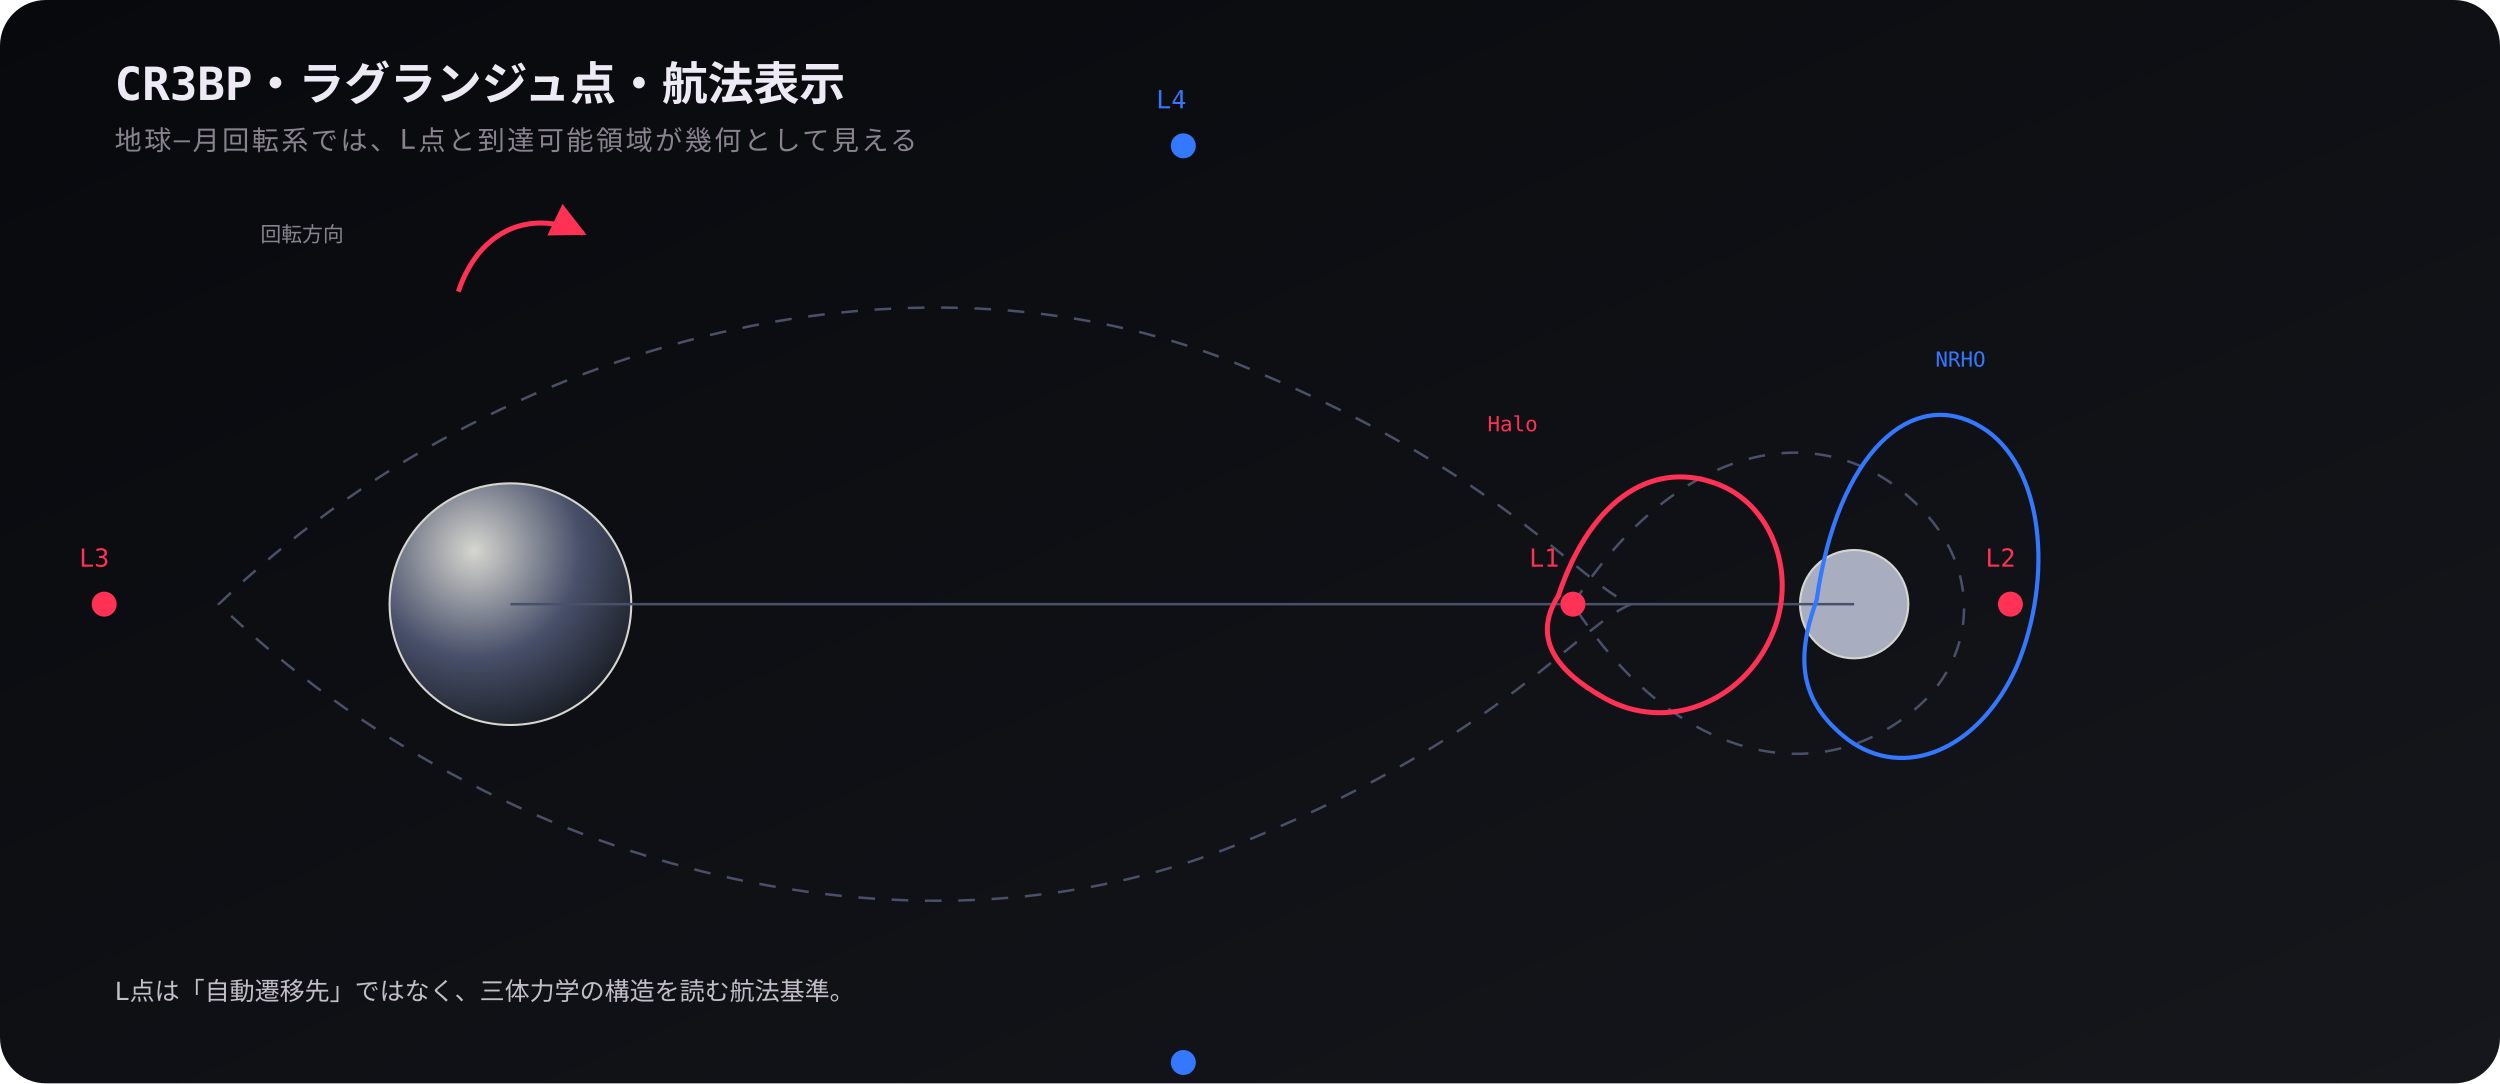
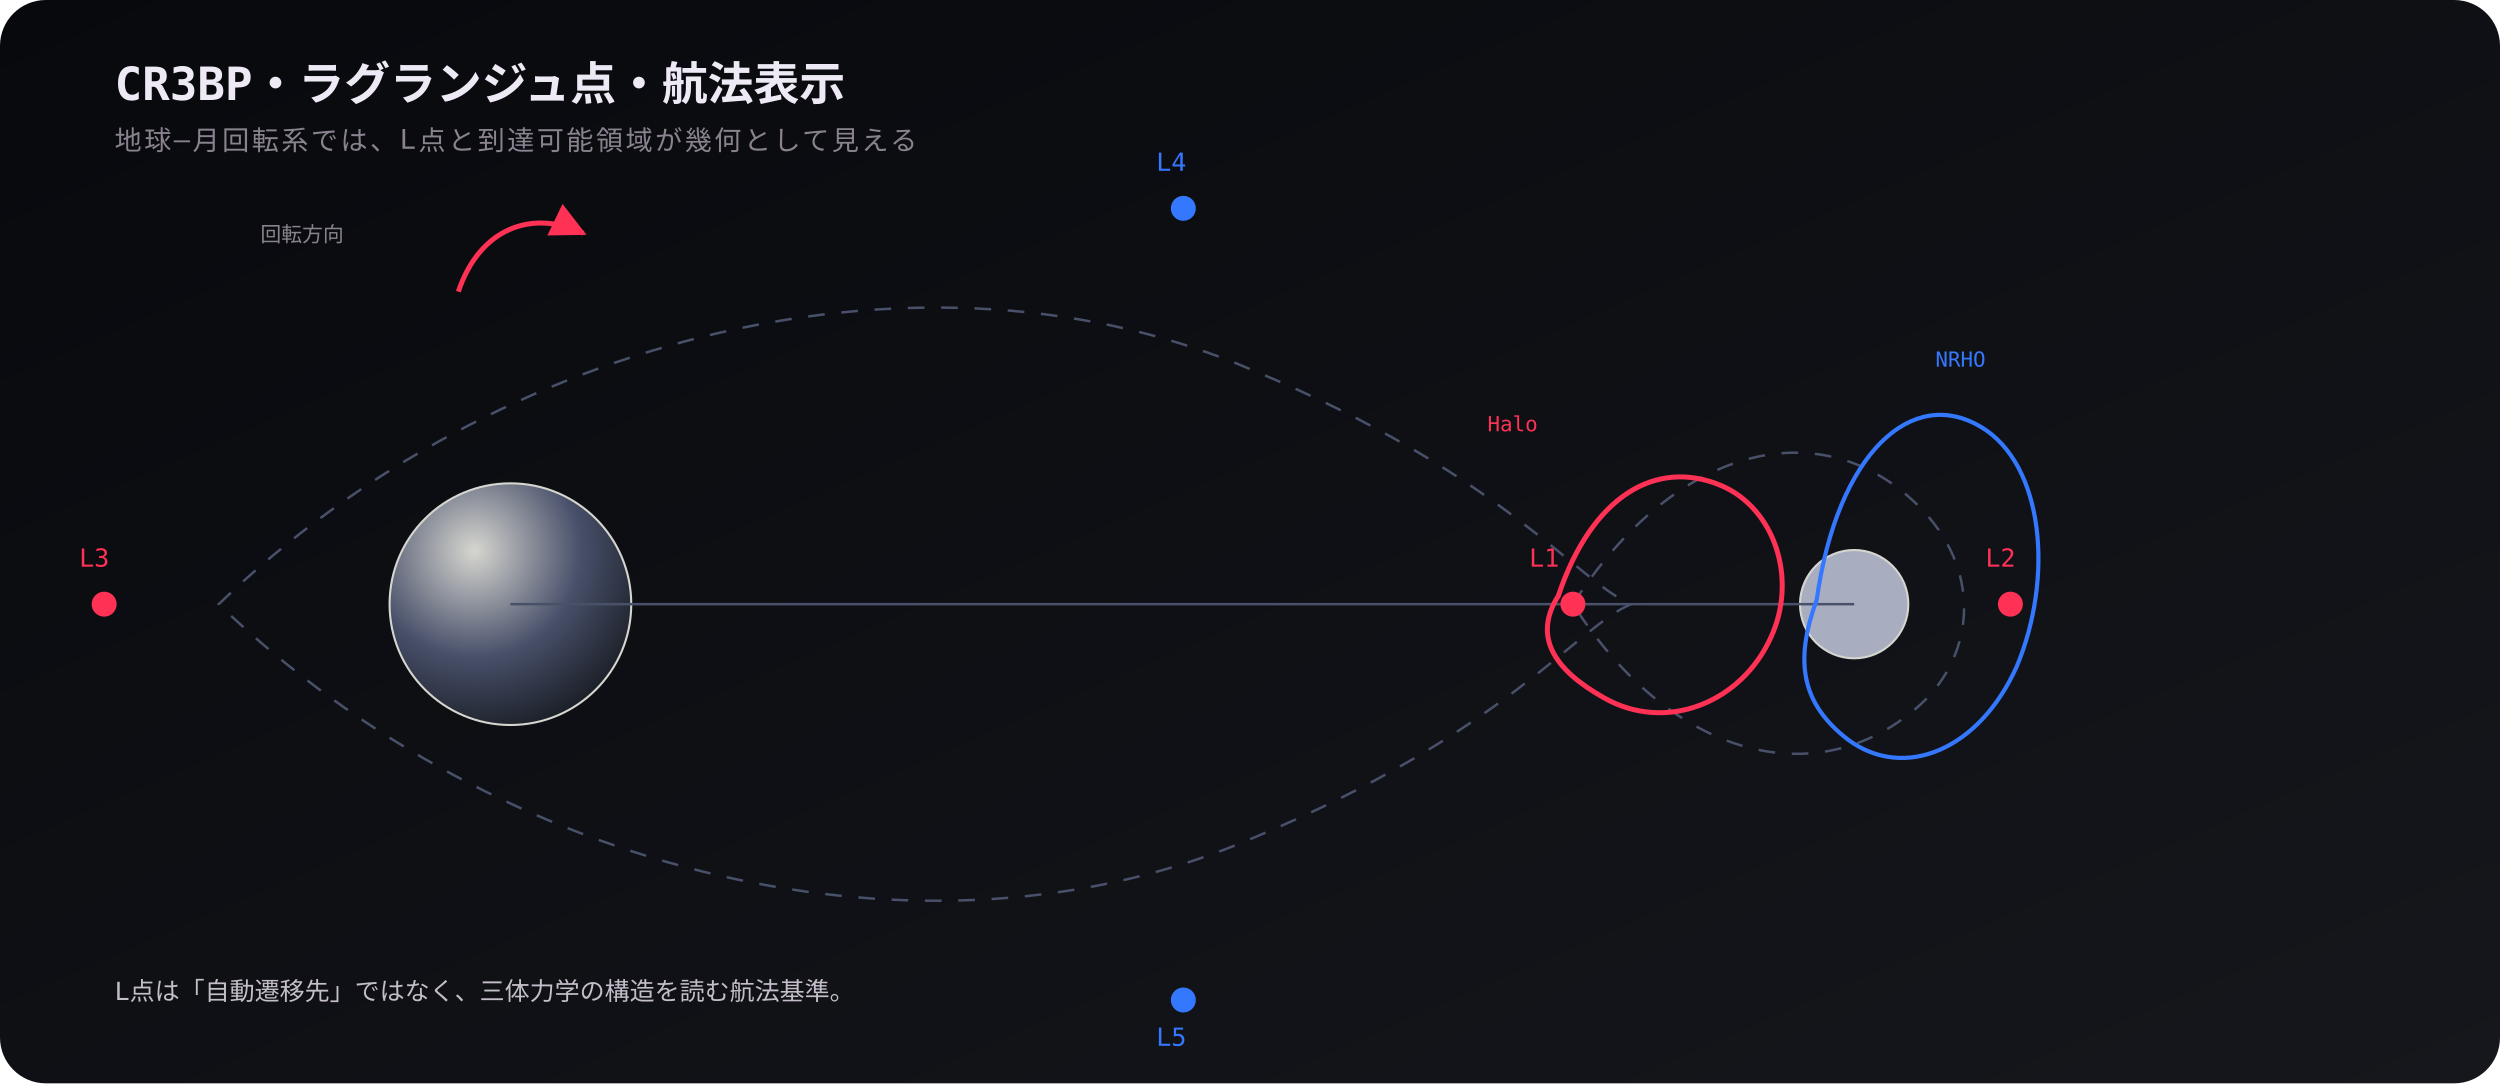
<svg xmlns="http://www.w3.org/2000/svg" width="1200" height="520" viewBox="0 0 1200 520" role="img">
  <defs>
    <style>
.m{font-family:ui-monospace,SFMono-Regular,Menlo,Consolas,"Yu Gothic",monospace}.s{font-family:system-ui,-apple-system,"Hiragino Sans","Yu Gothic",sans-serif}
.t{fill:#eeeaf5}.b{fill:#c3bec9}.d{fill:#89838f}.a{fill:#ff3155}.an{fill:#ff6b82}.sig{fill:#3478ff}
.stroke{fill:none;stroke:#89838f;stroke-width:1.6}.soft{fill:none;stroke:#48506a;stroke-width:1.2}.accent{fill:none;stroke:#ff3155;stroke-width:2.4}.blue{fill:none;stroke:#3478ff;stroke-width:2}.dash{stroke-dasharray:8 8}
.h{font-size:22px;font-weight:700}.k{font-size:13px;letter-spacing:1.2px}.v{font-size:16px;font-weight:650}.sm{font-size:12px}.xs{font-size:10px}
</style>
    <linearGradient id="bg" x1="0" y1="0" x2="1" y2="1">
      <stop stop-color="#08090d" />
      <stop offset="1" stop-color="#15171c" />
    </linearGradient>
    <radialGradient id="earth" cx=".35" cy=".28" r=".8">
      <stop stop-color="#d6d6d0" />
      <stop offset=".55" stop-color="#48506a" />
      <stop offset="1" stop-color="#161a20" />
    </radialGradient>
    <filter id="glow">
      <feGaussianBlur stdDeviation="5" result="b" />
      <feMerge>
        <feMergeNode in="b" />
        <feMergeNode in="SourceGraphic" />
      </feMerge>
    </filter>
    <marker id="ra" viewBox="0 0 10 10" refX="9" refY="5" markerWidth="7" markerHeight="7" orient="auto">
      <path d="M0 0L10 5 0 10Z" fill="#ff3155" />
    </marker>
    <marker id="ba" viewBox="0 0 10 10" refX="9" refY="5" markerWidth="7" markerHeight="7" orient="auto">
      <path d="M0 0L10 5 0 10Z" fill="#3478ff" />
    </marker>
  </defs>
  <rect width="1200" height="520" rx="22" fill="url(#bg)" />
  <text x="55" y="48" class="m t h">CR3BP・ラグランジュ点・航法表示</text>
  <text x="55" y="72" class="m d k">地球–月回転系では、L点と到達可能領域が幾何として見える</text>
  <g transform="translate(130 290)">
    <circle cx="115" cy="0" r="58" fill="url(#earth)" stroke="#d6d6d0" />
    <circle cx="760" cy="0" r="26" fill="#a8aec0" stroke="#d6d6d0" />
    <path d="M115 0H760" class="soft" />
    <path d="M-25 0C110-130 315-180 472-112C592-62 628-10 653 0C628 10 592 62 472 112C315 180 110 130-25 0Z" class="soft dash" />
    <path d="M625 0C675-78 745-92 790-48C822-17 818 24 792 48C746 90 675 78 625 0Z" class="soft dash" />
    <circle cx="625" cy="0" r="6" fill="#ff3155" />
    <text x="604" y="-18" class="m a sm">L1</text>
    <circle cx="835" cy="0" r="6" fill="#ff3155" />
    <text x="823" y="-18" class="m a sm">L2</text>
    <circle cx="-80" cy="0" r="6" fill="#ff3155" />
    <text x="-92" y="-18" class="m a sm">L3</text>
-     <circle cx="438" cy="-220" r="6" fill="#3478ff" />
-     <text x="425" y="-238" class="m sig sm">L4</text>
-     <circle cx="438" cy="220" r="6" fill="#3478ff" />
-     <text x="425" y="244" class="m sig sm">L5</text>
+     <circle cx="438" cy="-190" r="6" fill="#3478ff" />
+     <text x="425" y="-208" class="m sig sm">L4</text>
+     <circle cx="438" cy="190" r="6" fill="#3478ff" />
+     <text x="425" y="212" class="m sig sm">L5</text>
    <path d="M618-4C634-52 665-70 696-57C722-46 733-12 720 16C706 47 670 62 640 45C615 31 606 15 618-4Z" class="accent" />
    <path d="M742-2C752-73 788-105 821-85C851-67 856-13 838 30C820 70 784 85 757 65C735 48 731 28 742-2Z" class="blue" />
    <text x="584" y="-83" class="m a xs">Halo</text>
    <text x="799" y="-114" class="m sig xs">NRHO</text>
    <path d="M90-150C100-180 125-190 150-178" class="accent" marker-end="url(#ra)" />
    <text x="-5" y="-174" class="m d xs">回転方向</text>
  </g>
  <text x="55" y="480" class="m b sm">L点は「自動遷移先」ではなく、三体力学の構造を読む航法基準。</text>
</svg>
